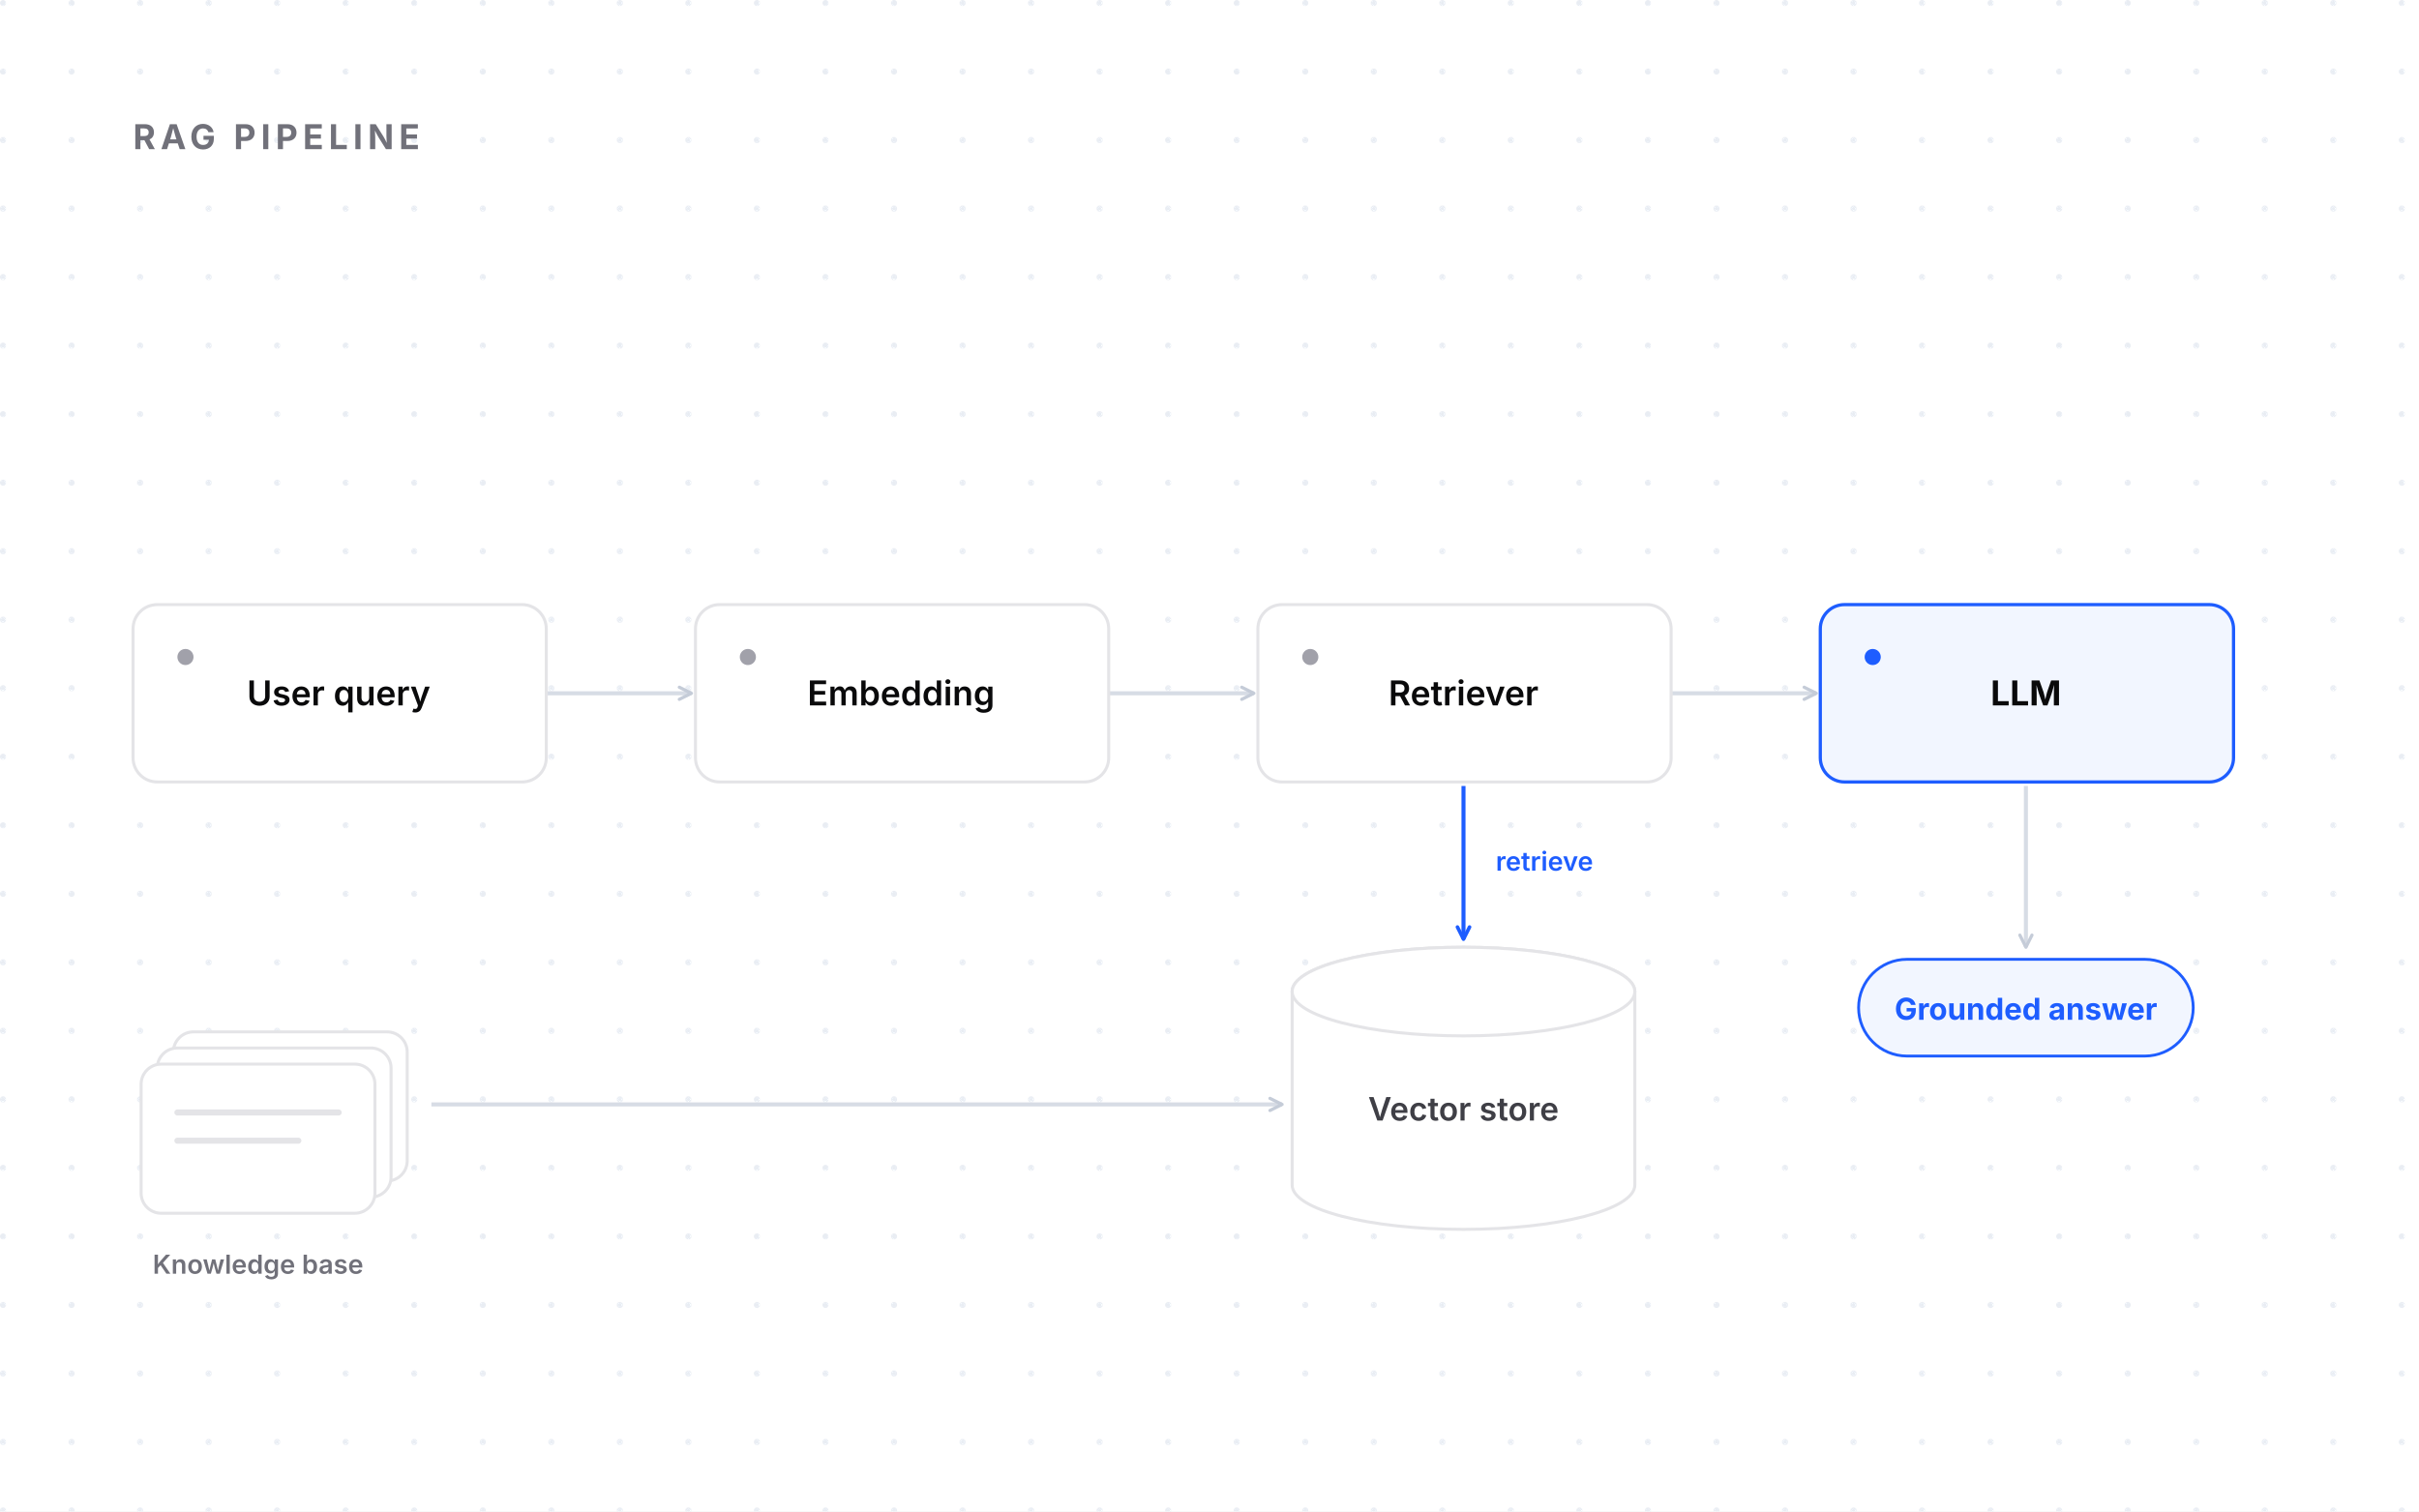
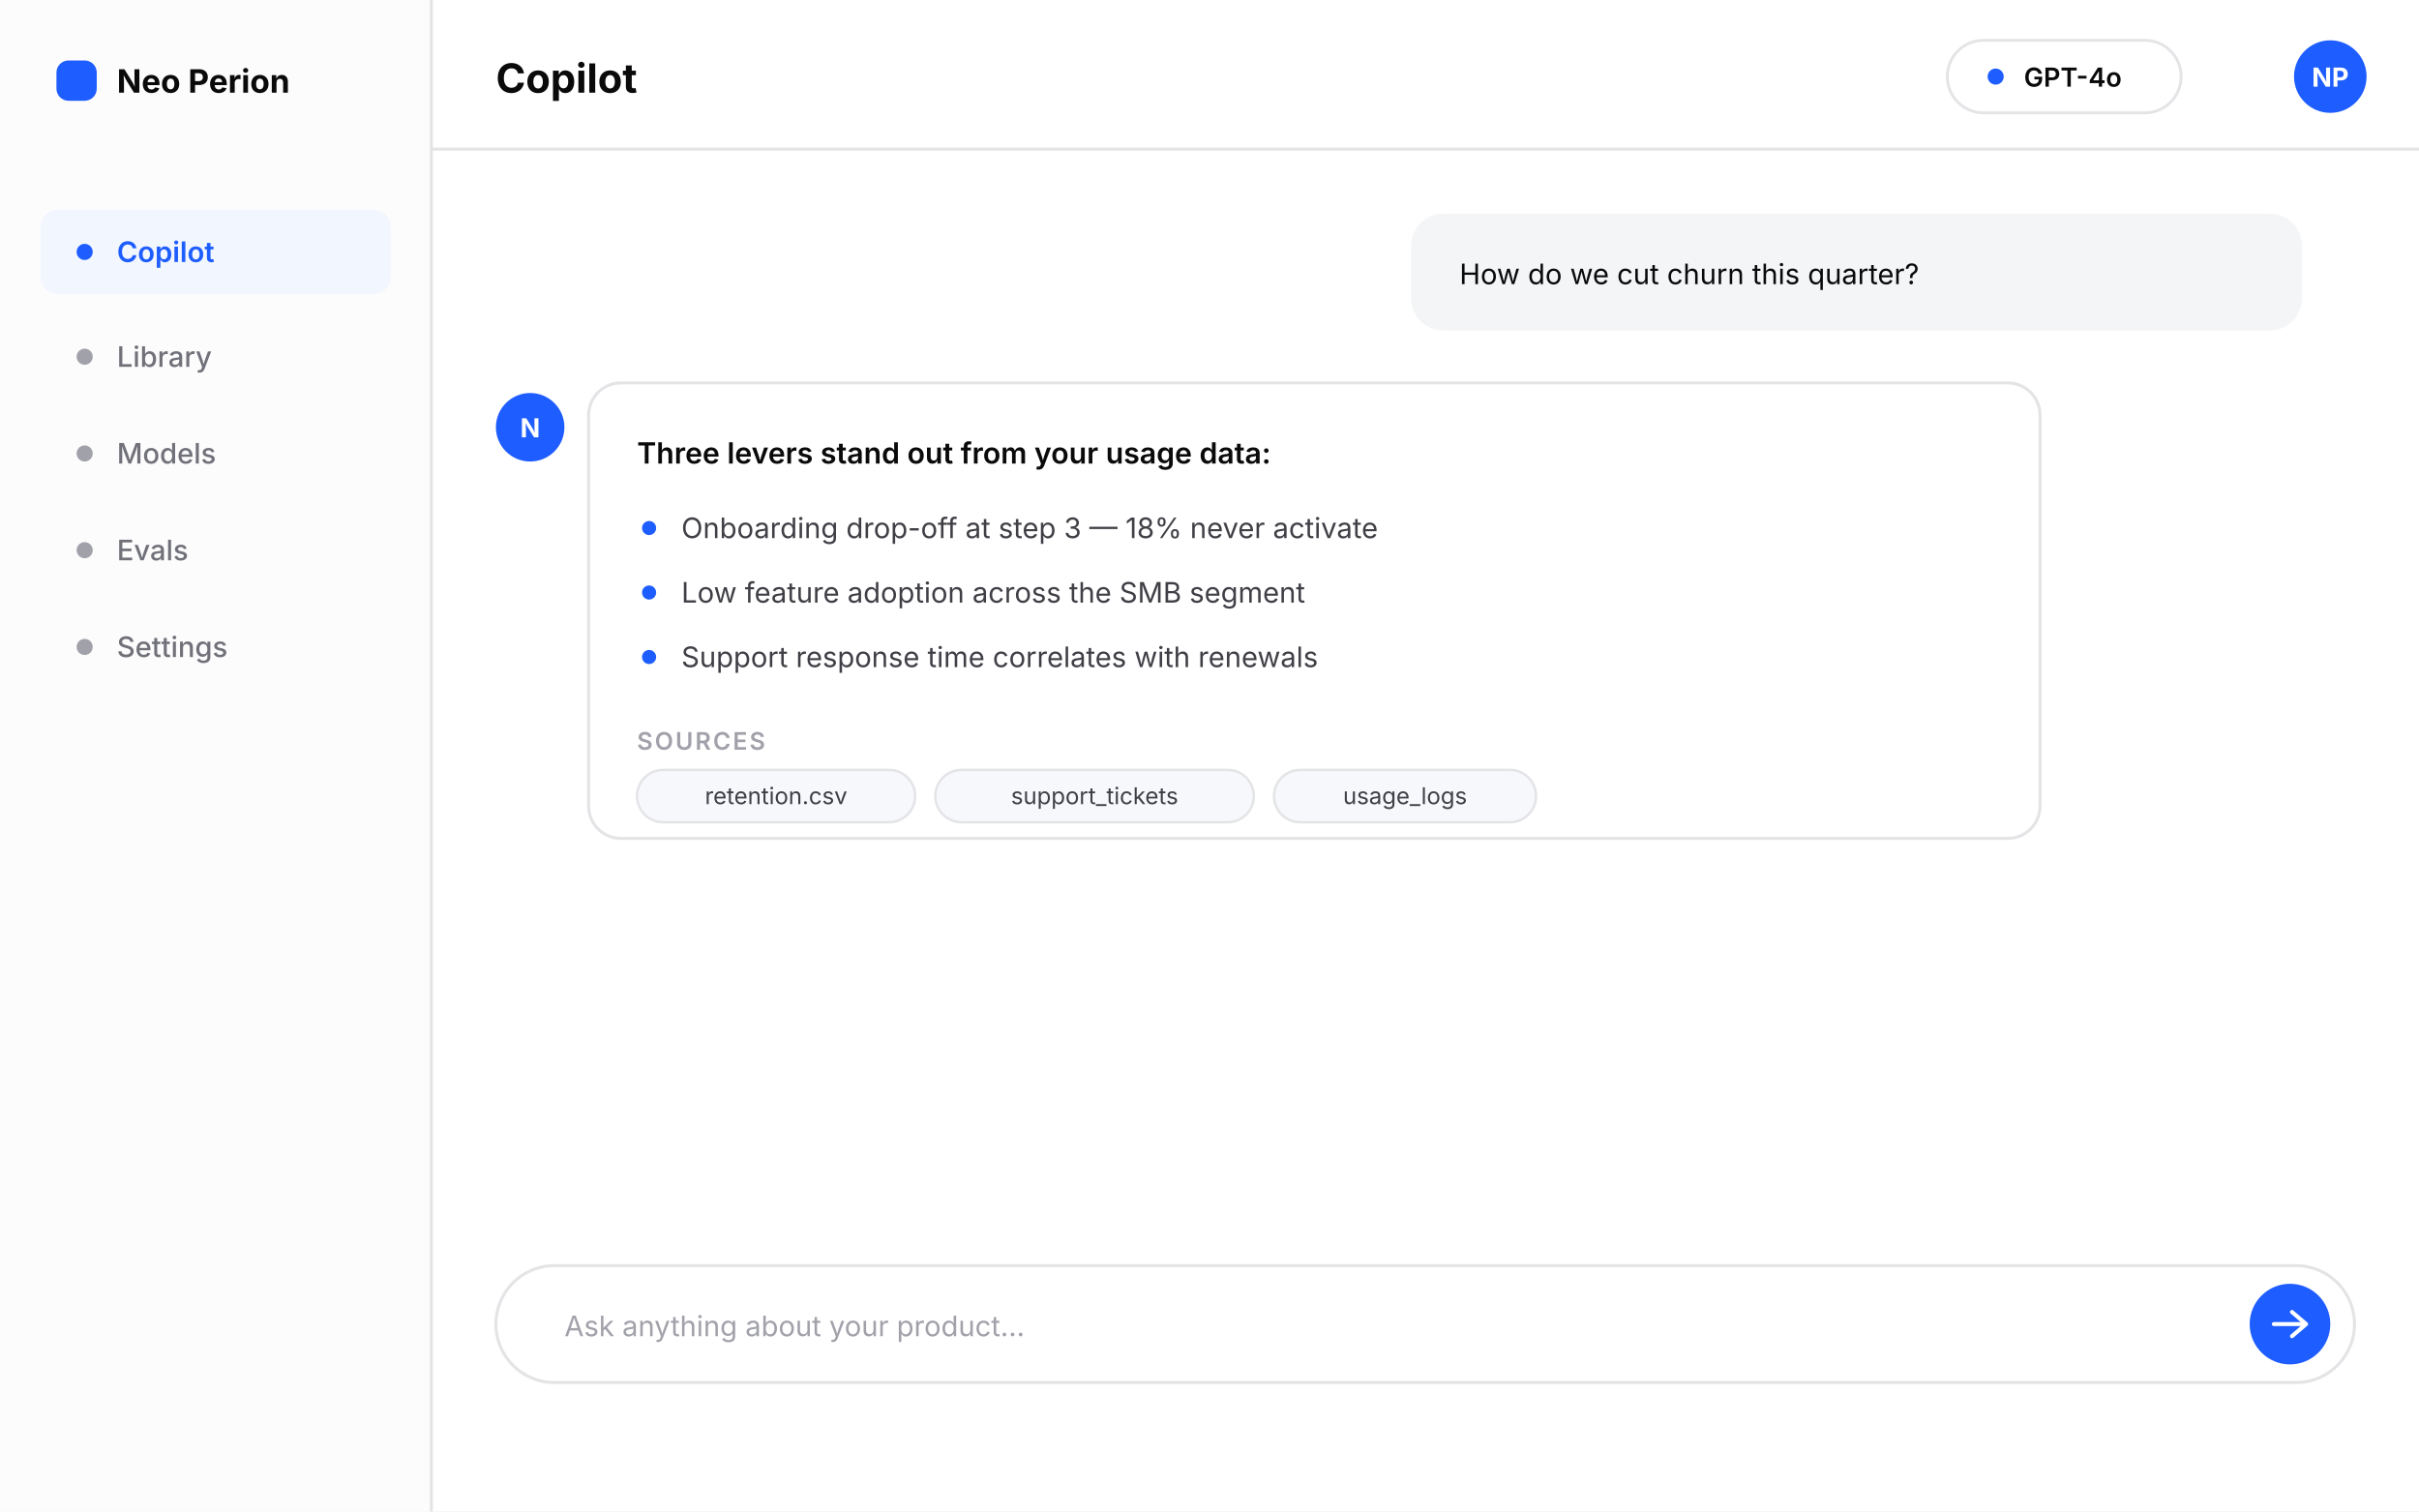
<svg xmlns="http://www.w3.org/2000/svg" width="1200" height="750" viewBox="0 0 1200 750" font-family="Inter, system-ui, sans-serif">
-   <defs>
-     <pattern id="dots-ai" width="34" height="34" patternUnits="userSpaceOnUse">
-       <circle cx="1.5" cy="1.5" r="1.5" fill="#E9EDF3" />
-     </pattern>
-     <marker id="ah-ai" markerWidth="12" markerHeight="12" refX="8" refY="5" orient="auto" markerUnits="userSpaceOnUse">
-       <path d="M2,2 L8,5 L2,8" fill="none" stroke="#C5CCD8" stroke-width="1.6" stroke-linecap="round" stroke-linejoin="round" />
-     </marker>
-     <marker id="ah-ai-b" markerWidth="12" markerHeight="12" refX="8" refY="5" orient="auto" markerUnits="userSpaceOnUse">
-       <path d="M2,2 L8,5 L2,8" fill="none" stroke="#1E5DFF" stroke-width="1.8" stroke-linecap="round" stroke-linejoin="round" />
-     </marker>
-   </defs>
  <rect width="1200" height="750" fill="#FFFFFF" />
-   <rect width="1200" height="750" fill="url(#dots-ai)" />
-   <text x="66" y="74" fill="#71717A" font-size="17" font-weight="700" letter-spacing="2.5">RAG PIPELINE</text>
-   <line x1="271" y1="344" x2="343" y2="344" stroke="#D7DCE5" stroke-width="2" marker-end="url(#ah-ai)" />
-   <line x1="550" y1="344" x2="622" y2="344" stroke="#D7DCE5" stroke-width="2" marker-end="url(#ah-ai)" />
-   <line x1="829" y1="344" x2="901" y2="344" stroke="#D7DCE5" stroke-width="2" marker-end="url(#ah-ai)" />
-   <line x1="726" y1="390" x2="726" y2="466" stroke="#1E5DFF" stroke-width="2" marker-end="url(#ah-ai-b)" />
-   <text x="742" y="432" fill="#1E5DFF" font-size="13" font-weight="600">retrieve</text>
-   <line x1="214" y1="548" x2="636" y2="548" stroke="#D7DCE5" stroke-width="2" marker-end="url(#ah-ai)" />
-   <g>
-     <rect x="66" y="300" width="205" height="88" rx="12" fill="#FFFFFF" stroke="#E4E4E7" stroke-width="1.5" />
-     <circle cx="92" cy="326" r="4" fill="#A1A1AA" />
-     <text x="168" y="350" text-anchor="middle" fill="#0A0A0B" font-size="17" font-weight="600">User query</text>
-   </g>
-   <g>
-     <rect x="345" y="300" width="205" height="88" rx="12" fill="#FFFFFF" stroke="#E4E4E7" stroke-width="1.5" />
-     <circle cx="371" cy="326" r="4" fill="#A1A1AA" />
-     <text x="447" y="350" text-anchor="middle" fill="#0A0A0B" font-size="17" font-weight="600">Embedding</text>
-   </g>
-   <g>
-     <rect x="624" y="300" width="205" height="88" rx="12" fill="#FFFFFF" stroke="#E4E4E7" stroke-width="1.5" />
-     <circle cx="650" cy="326" r="4" fill="#A1A1AA" />
-     <text x="726" y="350" text-anchor="middle" fill="#0A0A0B" font-size="17" font-weight="600">Retriever</text>
-   </g>
-   <g>
-     <rect x="903" y="300" width="205" height="88" rx="12" fill="#F2F6FF" stroke="#1E5DFF" stroke-width="1.6" />
-     <circle cx="929" cy="326" r="4" fill="#1E5DFF" />
-     <text x="1005" y="350" text-anchor="middle" fill="#0A0A0B" font-size="17" font-weight="700">LLM</text>
-   </g>
-   <g>
-     <path d="M641,492 a85,22 0 0 1 170,0 v96 a85,22 0 0 1 -170,0 z" fill="#FFFFFF" stroke="#E4E4E7" stroke-width="1.5" />
-     <ellipse cx="726" cy="492" rx="85" ry="22" fill="#FFFFFF" stroke="#E4E4E7" stroke-width="1.5" />
-     <text x="726" y="556" text-anchor="middle" fill="#3F3F46" font-size="16" font-weight="600">Vector store</text>
-   </g>
-   <g>
-     <rect x="86" y="512" width="116" height="74" rx="10" fill="#FFFFFF" stroke="#E4E4E7" stroke-width="1.5" />
-     <rect x="78" y="520" width="116" height="74" rx="10" fill="#FFFFFF" stroke="#E4E4E7" stroke-width="1.5" />
-     <rect x="70" y="528" width="116" height="74" rx="10" fill="#FFFFFF" stroke="#E4E4E7" stroke-width="1.5" />
-     <line x1="88" y1="552" x2="168" y2="552" stroke="#E4E4E7" stroke-width="3" stroke-linecap="round" />
-     <line x1="88" y1="566" x2="148" y2="566" stroke="#E4E4E7" stroke-width="3" stroke-linecap="round" />
-     <text x="128" y="632" text-anchor="middle" fill="#71717A" font-size="13" font-weight="600">Knowledge base</text>
-   </g>
-   <g>
-     <line x1="1005" y1="390" x2="1005" y2="470" stroke="#D7DCE5" stroke-width="2" marker-end="url(#ah-ai)" />
-     <rect x="922" y="476" width="166" height="48" rx="24" fill="#F2F6FF" stroke="#1E5DFF" stroke-width="1.4" />
-     <text x="1005" y="506" text-anchor="middle" fill="#1E5DFF" font-size="15" font-weight="700">Grounded answer</text>
-   </g>
+   <rect x="0" y="0" width="214" height="750" fill="#FCFCFD" />
+   <line x1="214" y1="0" x2="214" y2="750" stroke="#E4E4E7" stroke-width="1.5" />
+   <rect x="28" y="30" width="20" height="20" rx="6" fill="#1E5DFF" />
+   <text x="58" y="46" fill="#0A0A0B" font-size="16" font-weight="700">Neo Perion</text>
+   <rect x="20" y="104" width="174" height="42" rx="9" fill="#F2F6FF" />
+   <circle cx="42" cy="125" r="4" fill="#1E5DFF" />
+   <text x="58" y="130" fill="#1E5DFF" font-size="14" font-weight="600">Copilot</text>
+   <circle cx="42" cy="177" r="4" fill="#A1A1AA" />
+   <text x="58" y="182" fill="#71717A" font-size="14" font-weight="500">Library</text>
+   <circle cx="42" cy="225" r="4" fill="#A1A1AA" />
+   <text x="58" y="230" fill="#71717A" font-size="14" font-weight="500">Models</text>
+   <circle cx="42" cy="273" r="4" fill="#A1A1AA" />
+   <text x="58" y="278" fill="#71717A" font-size="14" font-weight="500">Evals</text>
+   <circle cx="42" cy="321" r="4" fill="#A1A1AA" />
+   <text x="58" y="326" fill="#71717A" font-size="14" font-weight="500">Settings</text>
+   <line x1="214" y1="74" x2="1200" y2="74" stroke="#E4E4E7" stroke-width="1.5" />
+   <text x="246" y="46" fill="#0A0A0B" font-size="20" font-weight="700">Copilot</text>
+   <rect x="966" y="20" width="116" height="36" rx="18" fill="#FFFFFF" stroke="#E4E4E7" stroke-width="1.4" />
+   <circle cx="990" cy="38" r="4" fill="#1E5DFF" />
+   <text x="1004" y="43" fill="#0A0A0B" font-size="13" font-weight="600">GPT-4o</text>
+   <circle cx="1156" cy="38" r="18" fill="#1E5DFF" />
+   <text x="1156" y="43" text-anchor="middle" fill="#FFFFFF" font-size="13" font-weight="700">NP</text>
+   <rect x="700" y="106" width="442" height="58" rx="16" fill="#F4F5F7" />
+   <text x="724" y="141" fill="#0A0A0B" font-size="14">How do we cut churn this quarter?</text>
+   <circle cx="263" cy="212" r="17" fill="#1E5DFF" />
+   <text x="263" y="217" text-anchor="middle" fill="#FFFFFF" font-size="13" font-weight="700">N</text>
+   <rect x="292" y="190" width="720" height="226" rx="16" fill="#FFFFFF" stroke="#E4E4E7" stroke-width="1.5" />
+   <text x="316" y="230" fill="#0A0A0B" font-size="14.5" font-weight="600">Three levers stand out from your usage data:</text>
+   <circle cx="322" cy="262" r="3.5" fill="#1E5DFF" />
+   <text x="338" y="267" fill="#3F3F46" font-size="14">Onboarding drop-off at step 3 — 18% never activate</text>
+   <circle cx="322" cy="294" r="3.5" fill="#1E5DFF" />
+   <text x="338" y="299" fill="#3F3F46" font-size="14">Low feature adoption across the SMB segment</text>
+   <circle cx="322" cy="326" r="3.5" fill="#1E5DFF" />
+   <text x="338" y="331" fill="#3F3F46" font-size="14">Support response time correlates with renewals</text>
+   <text x="316" y="372" fill="#A1A1AA" font-size="12" font-weight="600" letter-spacing="1">SOURCES</text>
+   <rect x="316" y="382" width="138" height="26" rx="13" fill="#F6F8FC" stroke="#E4E4E7" stroke-width="1.2" />
+   <text x="385" y="399" text-anchor="middle" fill="#3F3F46" font-size="11.5">retention.csv</text>
+   <rect x="464" y="382" width="158" height="26" rx="13" fill="#F6F8FC" stroke="#E4E4E7" stroke-width="1.2" />
+   <text x="543" y="399" text-anchor="middle" fill="#3F3F46" font-size="11.5">support_tickets</text>
+   <rect x="632" y="382" width="130" height="26" rx="13" fill="#F6F8FC" stroke="#E4E4E7" stroke-width="1.2" />
+   <text x="697" y="399" text-anchor="middle" fill="#3F3F46" font-size="11.5">usage_logs</text>
+   <rect x="246" y="628" width="922" height="58" rx="29" fill="#FFFFFF" stroke="#E4E4E7" stroke-width="1.5" />
+   <text x="280" y="663" fill="#A1A1AA" font-size="14">Ask anything about your product…</text>
+   <circle cx="1136" cy="657" r="20" fill="#1E5DFF" />
+   <path d="M1128,657 H1143 M1137,651 L1144,657 L1137,663" fill="none" stroke="#FFFFFF" stroke-width="2" stroke-linecap="round" stroke-linejoin="round" />
</svg>
